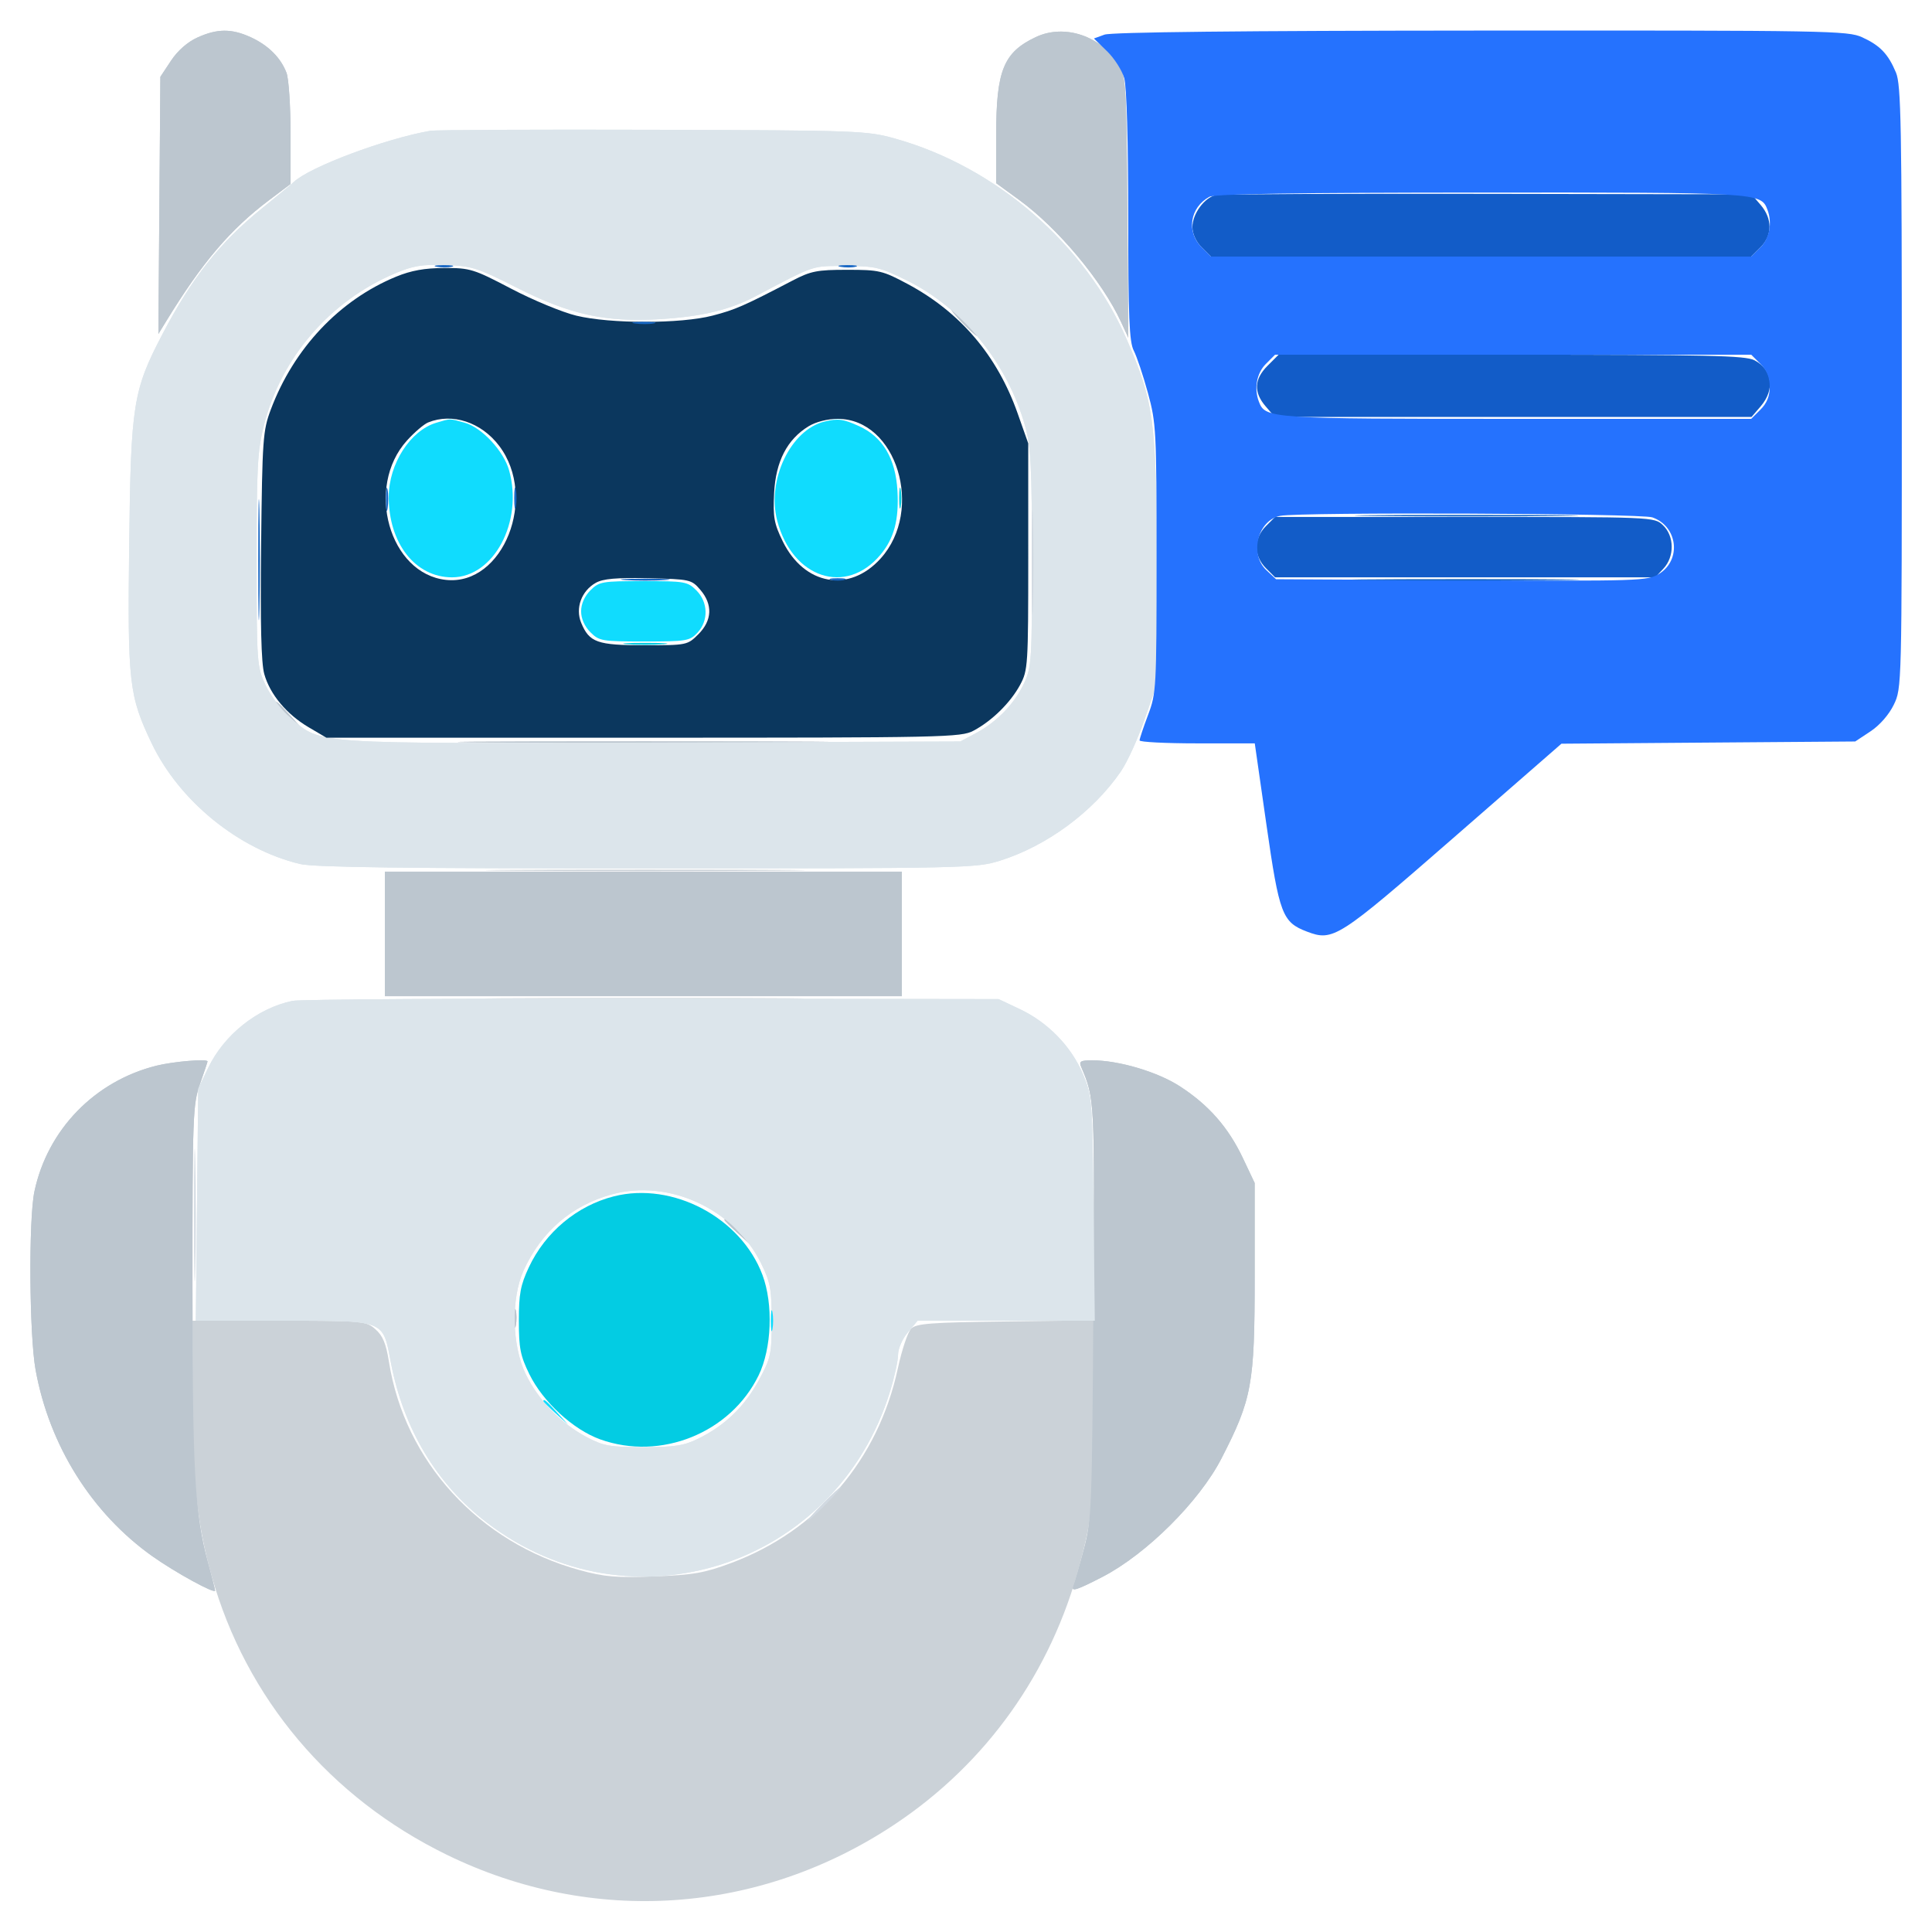
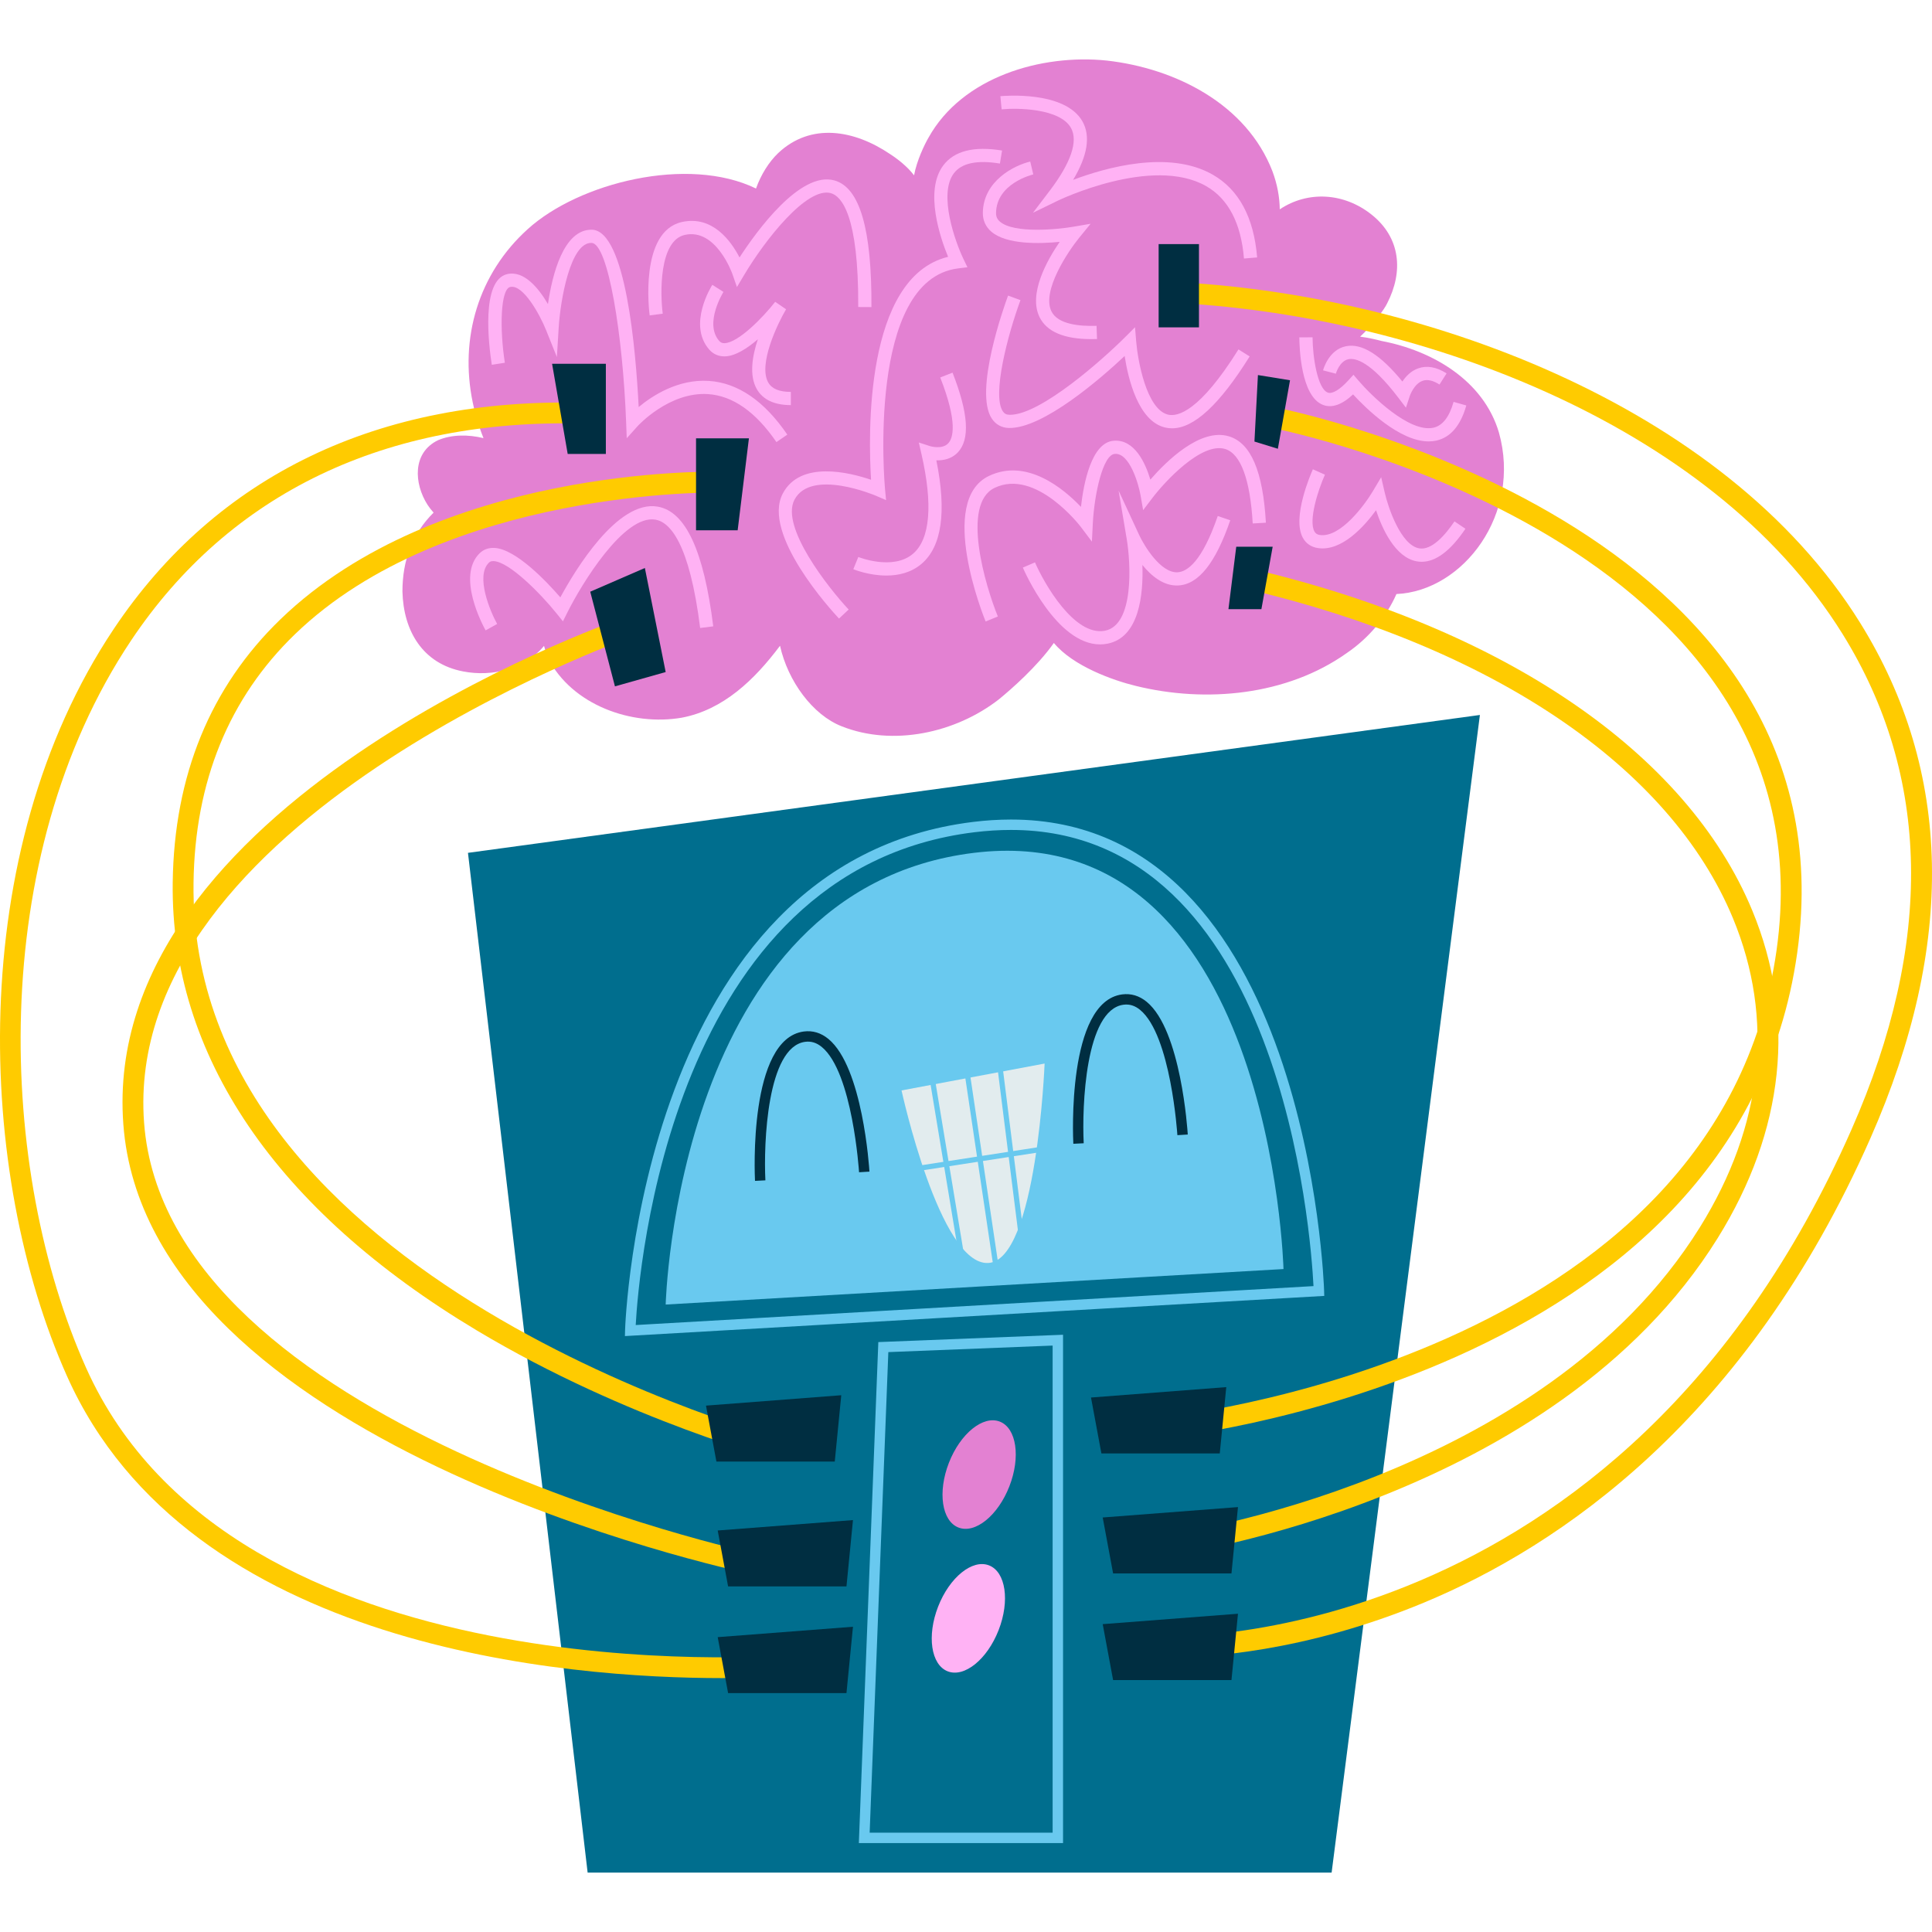
- <svg xmlns="http://www.w3.org/2000/svg" width="512" height="512" viewBox="0 0 512 512" version="1.1">
-   <path d="M 52.316 9.943 C 49.685 11.138, 47.087 13.422, 45.316 16.096 L 42.500 20.350 42.237 54.425 L 41.975 88.500 44.116 85 C 53.535 69.602, 61.037 60.780, 71.250 53.089 L 77 48.760 77 35.445 C 77 28.122, 76.520 20.863, 75.933 19.315 C 74.417 15.312, 71.128 12.026, 66.500 9.890 C 61.410 7.541, 57.576 7.555, 52.316 9.943 M 274.500 9.826 C 265.941 13.874, 264 18.664, 264 35.742 L 264 48.548 270.077 52.974 C 280.378 60.475, 292.118 74.531, 297.077 85.300 L 299.011 89.500 298.755 55 C 298.516 22.644, 298.377 20.297, 296.521 17.227 C 291.859 9.518, 282.091 6.235, 274.500 9.826 M 255 85.500 C 256.866 87.425, 258.617 89, 258.892 89 C 259.167 89, 257.866 87.425, 256 85.500 C 254.134 83.575, 252.383 82, 252.108 82 C 251.833 82, 253.134 83.575, 255 85.500 M 73 186.313 C 73 186.485, 74.463 187.948, 76.250 189.563 L 79.500 192.500 76.563 189.250 C 73.825 186.221, 73 185.540, 73 186.313 M 130.824 196.750 C 153.003 196.900, 189.003 196.900, 210.824 196.750 C 232.646 196.599, 214.500 196.476, 170.500 196.477 C 126.500 196.477, 108.646 196.600, 130.824 196.750 M 102 247.500 L 102 264 170.500 264 L 239 264 239 247.500 L 239 231 170.500 231 L 102 231 102 247.500 M 41.500 282.411 C 25.094 286.483, 12.564 299.401, 9.115 315.799 C 7.562 323.183, 7.765 353.816, 9.428 363 C 13.065 383.088, 24.314 401.035, 40.430 412.458 C 46.449 416.725, 57 422.500, 57 421.528 C 57 421.250, 56.111 417.755, 55.024 413.761 C 51.639 401.323, 51.017 390.002, 51.008 340.725 C 51 295.502, 51.107 292.646, 53 287.260 C 54.100 284.130, 55 281.441, 55 281.285 C 55 280.549, 45.965 281.303, 41.500 282.411 M 286.528 282.750 C 290.123 291.234, 290.116 291.084, 289.745 347.420 C 289.401 399.731, 289.276 402.902, 287.261 410.500 C 286.094 414.900, 284.812 419.347, 284.412 420.383 C 283.830 421.889, 285.365 421.398, 292.092 417.926 C 303.780 411.893, 317.820 397.934, 323.700 386.500 C 331.786 370.776, 332.500 366.880, 332.500 338.500 L 332.500 313.500 329.362 306.877 C 325.513 298.754, 320.326 292.845, 312.702 287.900 C 306.760 284.045, 296.496 281, 289.446 281 C 286.344 281, 285.899 281.267, 286.528 282.750 M 192 323.313 C 192 323.485, 193.463 324.948, 195.250 326.563 L 198.500 329.500 195.563 326.250 C 192.825 323.221, 192 322.540, 192 323.313 M 136.252 349.500 C 136.263 351.700, 136.468 352.482, 136.707 351.238 C 136.946 349.994, 136.937 348.194, 136.687 347.238 C 136.437 346.282, 136.241 347.300, 136.252 349.500" stroke="none" fill="#bcc6cf" fill-rule="evenodd" />
-   <path d="M 136.750 230.750 C 155.587 230.902, 186.412 230.902, 205.250 230.750 C 224.087 230.597, 208.675 230.473, 171 230.473 C 133.325 230.473, 117.912 230.597, 136.750 230.750 M 136.750 264.750 C 155.587 264.902, 186.412 264.902, 205.250 264.750 C 224.087 264.597, 208.675 264.473, 171 264.473 C 133.325 264.473, 117.912 264.597, 136.750 264.750 M 51 369.039 C 51 392.260, 52.209 403.837, 56.071 417.591 C 65.181 450.035, 87.443 476.433, 118.448 491.556 C 157.052 510.387, 201.171 507.383, 237.102 483.477 C 261.457 467.273, 278.611 443.161, 286.172 414.500 C 289.261 402.791, 289.348 401.863, 289.767 376.198 L 290.196 349.896 266.632 350.198 C 246.621 350.454, 242.826 350.742, 241.467 352.102 C 240.587 352.984, 239.004 357.709, 237.949 362.602 C 232.708 386.925, 216.671 405.661, 193.773 414.212 C 186.685 416.859, 183.774 417.368, 173.445 417.765 C 163.279 418.156, 160.177 417.896, 153.646 416.104 C 126.867 408.757, 107.276 387.344, 103.061 360.812 C 102.301 356.033, 101.430 353.954, 99.473 352.250 C 96.954 350.057, 96.306 350, 73.944 350 L 51 350 51 369.039" stroke="none" fill="#cbd2d8" fill-rule="evenodd" />
-   <path d="M 238.272 132 C 238.272 134.475, 238.467 135.488, 238.706 134.250 C 238.944 133.012, 238.944 130.988, 238.706 129.750 C 238.467 128.512, 238.272 129.525, 238.272 132 M 166.250 170.735 C 168.863 170.941, 173.137 170.941, 175.750 170.735 C 178.363 170.529, 176.225 170.360, 171 170.360 C 165.775 170.360, 163.637 170.529, 166.250 170.735 M 162.734 317.029 C 152.954 319.487, 144.528 326.509, 140.148 335.852 C 137.935 340.573, 137.500 342.895, 137.500 350 C 137.500 357.281, 137.901 359.316, 140.294 364.190 C 143.891 371.514, 151.902 378.879, 159.067 381.449 C 175.114 387.204, 193.592 379.742, 201.037 364.500 C 204.524 357.362, 204.971 345.628, 202.053 337.853 C 196.356 322.675, 178.307 313.116, 162.734 317.029" stroke="none" fill="#03cce3" fill-rule="evenodd" />
-   <path d="M 114 34.665 C 101.993 36.769, 82.039 44.258, 77.832 48.239 C 77.100 48.933, 73.274 52.109, 69.332 55.297 C 58.270 64.242, 50.852 73.623, 43.078 88.500 C 35.259 103.462, 34.683 107.076, 34.237 144 C 33.790 180.993, 34.170 184.377, 40.202 197 C 47.503 212.278, 63.231 225.073, 79.500 228.967 C 83.186 229.849, 107.361 230.159, 171.500 230.145 C 256.206 230.127, 258.671 230.073, 265 228.090 C 277.410 224.201, 289.661 215.167, 297.009 204.487 C 298.698 202.033, 301.524 195.857, 303.290 190.762 L 306.500 181.500 306.491 148.500 C 306.480 111.621, 305.802 106.575, 298.634 90.034 C 287.699 64.800, 264.067 44.274, 237.284 36.748 C 229.733 34.627, 227.806 34.556, 173 34.394 C 141.925 34.302, 115.375 34.424, 114 34.665 M 104.689 72.447 C 87.471 79.749, 74.557 94.682, 69.978 112.585 C 68.236 119.396, 68.001 123.676, 68.010 148.410 C 68.019 175.800, 68.078 176.626, 70.374 181.556 C 71.677 184.355, 74.673 188.277, 77.087 190.343 C 85.189 197.277, 82.376 197.089, 173.103 196.778 L 254.500 196.500 258.634 194.289 C 264.228 191.297, 268.896 186.446, 271.412 181.011 C 273.377 176.767, 273.499 174.816, 273.482 148 C 273.466 124.046, 273.185 118.483, 271.720 113.124 C 267.177 96.508, 255.195 81.662, 240.447 74.380 C 233.176 70.789, 231.955 70.500, 224.041 70.500 C 214.967 70.500, 216.299 70.051, 200.160 78.548 C 193.342 82.138, 186 83.896, 175 84.572 C 160.527 85.463, 151.111 83.408, 137.062 76.293 C 126.487 70.938, 125.052 70.480, 118.062 70.241 C 111.880 70.030, 109.440 70.433, 104.689 72.447 M 77.519 265.238 C 68.226 267.168, 59.403 274.180, 55.168 283 L 52.527 288.500 52.210 319.250 L 51.893 350 74.836 350 C 102.292 350, 101.406 349.660, 103.568 361.017 C 106.916 378.612, 115.658 393.241, 128.911 403.426 C 167.177 432.834, 221.674 415.118, 235.901 368.645 C 237.056 364.874, 238 360.521, 238 358.971 C 238 357.399, 239.144 354.794, 240.589 353.077 L 243.178 350 266.656 350 L 290.134 350 289.802 320.250 C 289.478 291.177, 289.414 290.366, 286.985 284.619 C 283.899 277.318, 277.722 270.960, 270.304 267.451 L 264.633 264.768 172.851 264.634 C 122.371 264.560, 79.471 264.832, 77.519 265.238 M 162.033 316.550 C 151.444 319.495, 143.410 326.442, 138.765 336.670 C 135.392 344.097, 135.645 356.570, 139.322 364.165 C 142.646 371.031, 148.670 377.256, 155.454 380.836 C 159.944 383.205, 161.601 383.499, 170.500 383.499 C 178.858 383.500, 181.251 383.130, 185.076 381.245 C 192.109 377.779, 197.305 372.770, 201.070 365.826 C 204.292 359.884, 204.500 358.924, 204.500 350 C 204.500 341.644, 204.167 339.821, 201.730 334.858 C 194.619 320.379, 177.181 312.337, 162.033 316.550" stroke="none" fill="#dce5eb" fill-rule="evenodd" />
-   <path d="M 52.316 9.943 C 49.685 11.138, 47.087 13.422, 45.316 16.096 L 42.500 20.350 42.237 54.425 L 41.975 88.500 44.116 85 C 53.535 69.602, 61.037 60.780, 71.250 53.089 L 77 48.760 77 35.445 C 77 28.122, 76.520 20.863, 75.933 19.315 C 74.417 15.312, 71.128 12.026, 66.500 9.890 C 61.410 7.541, 57.576 7.555, 52.316 9.943 M 274.500 9.826 C 265.941 13.874, 264 18.664, 264 35.742 L 264 48.548 270.077 52.974 C 280.378 60.475, 292.118 74.531, 297.077 85.300 L 299.011 89.500 298.755 55 C 298.516 22.644, 298.377 20.297, 296.521 17.227 C 291.859 9.518, 282.091 6.235, 274.500 9.826 M 255 85.500 C 256.866 87.425, 258.617 89, 258.892 89 C 259.167 89, 257.866 87.425, 256 85.500 C 254.134 83.575, 252.383 82, 252.108 82 C 251.833 82, 253.134 83.575, 255 85.500 M 73 186.313 C 73 186.485, 74.463 187.948, 76.250 189.563 L 79.500 192.500 76.563 189.250 C 73.825 186.221, 73 185.540, 73 186.313 M 130.824 196.750 C 153.003 196.900, 189.003 196.900, 210.824 196.750 C 232.646 196.599, 214.500 196.476, 170.500 196.477 C 126.500 196.477, 108.646 196.600, 130.824 196.750 M 102 247.500 L 102 264 170.500 264 L 239 264 239 247.500 L 239 231 170.500 231 L 102 231 102 247.500 M 41.500 282.411 C 25.094 286.483, 12.564 299.401, 9.115 315.799 C 7.562 323.183, 7.765 353.816, 9.428 363 C 13.065 383.088, 24.314 401.035, 40.430 412.458 C 46.449 416.725, 57 422.500, 57 421.528 C 57 421.250, 56.111 417.755, 55.024 413.761 C 51.639 401.323, 51.017 390.002, 51.008 340.725 C 51 295.502, 51.107 292.646, 53 287.260 C 54.100 284.130, 55 281.441, 55 281.285 C 55 280.549, 45.965 281.303, 41.500 282.411 M 286.528 282.750 C 290.123 291.234, 290.116 291.084, 289.745 347.420 C 289.401 399.731, 289.276 402.902, 287.261 410.500 C 286.094 414.900, 284.812 419.347, 284.412 420.383 C 283.830 421.889, 285.365 421.398, 292.092 417.926 C 303.780 411.893, 317.820 397.934, 323.700 386.500 C 331.786 370.776, 332.500 366.880, 332.500 338.500 L 332.500 313.500 329.362 306.877 C 325.513 298.754, 320.326 292.845, 312.702 287.900 C 306.760 284.045, 296.496 281, 289.446 281 C 286.344 281, 285.899 281.267, 286.528 282.750 M 192 323.313 C 192 323.485, 193.463 324.948, 195.250 326.563 L 198.500 329.500 195.563 326.250 C 192.825 323.221, 192 322.540, 192 323.313 M 136.252 349.500 C 136.263 351.700, 136.468 352.482, 136.707 351.238 C 136.946 349.994, 136.937 348.194, 136.687 347.238 C 136.437 346.282, 136.241 347.300, 136.252 349.500" stroke="none" fill="#bcc6cf" fill-rule="evenodd" />
-   <path d="M 114 34.665 C 101.993 36.769, 82.039 44.258, 77.832 48.239 C 77.100 48.933, 73.274 52.109, 69.332 55.297 C 58.270 64.242, 50.852 73.623, 43.078 88.500 C 35.259 103.462, 34.683 107.076, 34.237 144 C 33.790 180.993, 34.170 184.377, 40.202 197 C 47.503 212.278, 63.231 225.073, 79.500 228.967 C 83.186 229.849, 107.361 230.159, 171.500 230.145 C 256.206 230.127, 258.671 230.073, 265 228.090 C 277.410 224.201, 289.661 215.167, 297.009 204.487 C 298.698 202.033, 301.524 195.857, 303.290 190.762 L 306.500 181.500 306.491 148.500 C 306.480 111.621, 305.802 106.575, 298.634 90.034 C 287.699 64.800, 264.067 44.274, 237.284 36.748 C 229.733 34.627, 227.806 34.556, 173 34.394 C 141.925 34.302, 115.375 34.424, 114 34.665 M 104.689 72.447 C 87.471 79.749, 74.557 94.682, 69.978 112.585 C 68.236 119.396, 68.001 123.676, 68.010 148.410 C 68.019 175.800, 68.078 176.626, 70.374 181.556 C 71.677 184.355, 74.673 188.277, 77.087 190.343 C 85.189 197.277, 82.376 197.089, 173.103 196.778 L 254.500 196.500 258.634 194.289 C 264.228 191.297, 268.896 186.446, 271.412 181.011 C 273.377 176.767, 273.499 174.816, 273.482 148 C 273.466 124.046, 273.185 118.483, 271.720 113.124 C 267.177 96.508, 255.195 81.662, 240.447 74.380 C 233.176 70.789, 231.955 70.500, 224.041 70.500 C 214.967 70.500, 216.299 70.051, 200.160 78.548 C 193.342 82.138, 186 83.896, 175 84.572 C 160.527 85.463, 151.111 83.408, 137.062 76.293 C 126.487 70.938, 125.052 70.480, 118.062 70.241 C 111.880 70.030, 109.440 70.433, 104.689 72.447 M 77.519 265.238 C 68.226 267.168, 59.403 274.180, 55.168 283 L 52.527 288.500 52.210 319.250 L 51.893 350 74.836 350 C 102.292 350, 101.406 349.660, 103.568 361.017 C 106.916 378.612, 115.658 393.241, 128.911 403.426 C 167.177 432.834, 221.674 415.118, 235.901 368.645 C 237.056 364.874, 238 360.521, 238 358.971 C 238 357.399, 239.144 354.794, 240.589 353.077 L 243.178 350 266.656 350 L 290.134 350 289.802 320.250 C 289.478 291.177, 289.414 290.366, 286.985 284.619 C 283.899 277.318, 277.722 270.960, 270.304 267.451 L 264.633 264.768 172.851 264.634 C 122.371 264.560, 79.471 264.832, 77.519 265.238 M 162.033 316.550 C 151.444 319.495, 143.410 326.442, 138.765 336.670 C 135.392 344.097, 135.645 356.570, 139.322 364.165 C 142.646 371.031, 148.670 377.256, 155.454 380.836 C 159.944 383.205, 161.601 383.499, 170.500 383.499 C 178.858 383.500, 181.251 383.130, 185.076 381.245 C 192.109 377.779, 197.305 372.770, 201.070 365.826 C 204.292 359.884, 204.500 358.924, 204.500 350 C 204.500 341.644, 204.167 339.821, 201.730 334.858 C 194.619 320.379, 177.181 312.337, 162.033 316.550" stroke="none" fill="#dce5eb" fill-rule="evenodd" />
-   <path d="M 115.604 112.038 C 108.731 114.095, 103.059 122.913, 103.022 131.601 C 102.969 143.952, 110.064 153, 119.802 153 C 130.851 153, 138.707 138.290, 134.928 124.679 C 133.498 119.531, 127.685 113.285, 123.152 112.025 C 119.028 110.880, 119.478 110.879, 115.604 112.038 M 218.500 111.718 C 209.513 113.901, 203.148 127.261, 205.974 138.010 C 209.973 153.224, 224.156 157.923, 233.295 147.061 C 236.945 142.723, 238.269 137.762, 237.833 130.048 C 237.352 121.546, 233.931 115.780, 227.684 112.943 C 223.448 111.020, 222.108 110.841, 218.500 111.718 M 156.455 156.455 C 154.907 158.002, 154 160.052, 154 162 C 154 163.948, 154.907 165.998, 156.455 167.545 C 158.785 169.876, 159.510 170, 170.780 170 C 181.896 170, 182.790 169.853, 184.826 167.686 C 187.807 164.512, 187.684 159.593, 184.545 156.455 C 182.222 154.131, 181.473 154, 170.500 154 C 159.527 154, 158.778 154.131, 156.455 156.455 M 204.272 350 C 204.272 352.475, 204.467 353.488, 204.706 352.250 C 204.944 351.012, 204.944 348.988, 204.706 347.750 C 204.467 346.512, 204.272 347.525, 204.272 350 M 144 371.313 C 144 371.485, 145.463 372.948, 147.250 374.563 L 150.500 377.500 147.563 374.250 C 144.825 371.221, 144 370.540, 144 371.313" stroke="none" fill="#10dcfe" fill-rule="evenodd" />
-   <path d="M 104.976 73.320 C 89.934 79.509, 77.831 92.350, 71.754 108.568 C 69.672 114.124, 69.510 116.398, 69.197 144.470 C 68.966 165.239, 69.222 175.721, 70.032 178.614 C 71.543 184.013, 75.954 189.300, 81.824 192.751 L 86.500 195.500 170.500 195.500 C 250.504 195.500, 254.666 195.411, 258 193.638 C 262.886 191.039, 267.789 186.215, 270.338 181.500 C 272.417 177.653, 272.500 176.354, 272.497 147.500 L 272.493 117.500 269.682 109.538 C 264.277 94.225, 254.494 82.724, 240.522 75.254 C 233.899 71.714, 232.988 71.500, 224.500 71.500 C 216.536 71.500, 214.867 71.830, 210 74.369 C 197.139 81.078, 194.852 82.080, 188.832 83.644 C 180.394 85.835, 161.797 85.843, 152.748 83.658 C 149.035 82.762, 141.266 79.547, 135.483 76.514 C 125.522 71.290, 124.588 71.001, 117.734 71.024 C 112.540 71.041, 108.942 71.688, 104.976 73.320 M 113.468 111.950 C 112.351 112.403, 109.824 114.559, 107.853 116.741 C 96.692 129.095, 103.179 152.131, 118.256 153.684 C 133.377 155.242, 142.630 131.827, 132.292 118.165 C 127.540 111.884, 119.874 109.354, 113.468 111.950 M 214.290 112.965 C 208.595 116.437, 205.575 122.290, 205.151 130.675 C 204.829 137.055, 205.132 138.750, 207.438 143.463 C 213.141 155.118, 225.060 157.211, 233.367 148.015 C 245 135.140, 237.594 110.991, 222.018 111.004 C 219.299 111.006, 216.222 111.787, 214.290 112.965 M 157.888 154.455 C 154.091 156.584, 152.413 161.170, 154.016 165.040 C 156.181 170.265, 158.251 171, 170.799 171 C 182.016 171, 182.189 170.964, 185.077 168.077 C 188.740 164.414, 188.924 160.187, 185.589 156.306 C 183.240 153.573, 182.884 153.493, 171.839 153.245 C 163.357 153.055, 159.842 153.359, 157.888 154.455" stroke="none" fill="#0b375e" fill-rule="evenodd" />
-   <path d="M 322.270 51.690 C 319.218 52.297, 316 56.655, 316 60.180 C 316 61.937, 316.973 64.064, 318.455 65.545 L 320.909 68 392.500 68 L 464.091 68 466.545 65.545 C 469.724 62.367, 469.740 57.972, 466.587 54.306 L 464.174 51.500 394.337 51.373 C 355.927 51.303, 323.496 51.446, 322.270 51.690 M 335.923 96.923 C 332.348 100.498, 332.185 103.941, 335.413 107.694 L 337.827 110.500 401 110.500 L 464.173 110.500 466.587 107.694 C 470.434 103.222, 469.718 97.940, 464.928 95.463 C 462.535 94.225, 452.604 94, 400.473 94 L 338.846 94 335.923 96.923 M 335.455 139.455 C 333.907 141.002, 333 143.052, 333 145 C 333 146.948, 333.907 148.998, 335.455 150.545 L 337.909 153 388.280 153 L 438.651 153 440.826 150.686 C 443.805 147.514, 443.739 142.043, 440.686 139.174 C 438.373 137.001, 438.337 137, 388.140 137 L 337.909 137 335.455 139.455" stroke="none" fill="#125cc8" fill-rule="evenodd" />
-   <path d="M 292.700 9.179 L 289.899 10.200 293.404 13.604 C 295.331 15.475, 297.376 18.693, 297.948 20.753 C 298.571 22.996, 298.991 37.668, 298.994 57.300 C 298.999 84.096, 299.267 90.616, 300.460 92.923 C 301.264 94.477, 302.951 99.517, 304.210 104.124 C 306.396 112.120, 306.500 114.109, 306.500 148 C 306.500 182.381, 306.429 183.688, 304.250 189.465 C 303.012 192.746, 302 195.784, 302 196.215 C 302 196.647, 308.869 197, 317.263 197 L 332.527 197 335.621 218.571 C 339.024 242.292, 339.820 244.397, 346.314 246.869 C 353.310 249.531, 354.554 248.736, 385.175 222.041 L 413.796 197.089 452.723 196.794 L 491.650 196.500 495.704 193.816 C 498.144 192.200, 500.602 189.388, 501.879 186.750 C 503.986 182.397, 504 181.842, 504 102.652 C 504 33.177, 503.802 22.463, 502.462 19.254 C 500.390 14.296, 498.258 12.066, 493.500 9.881 C 489.703 8.137, 484.577 8.047, 392.500 8.101 C 329.132 8.138, 294.529 8.512, 292.700 9.179 M 320.500 52.155 C 315.329 54.983, 314.344 61.435, 318.455 65.545 L 320.909 68 392.500 68 L 464.091 68 466.545 65.545 C 468.961 63.130, 469.714 59.024, 468.379 55.545 C 466.644 51.024, 466.214 50.998, 392.300 51.030 C 343.711 51.052, 321.892 51.393, 320.500 52.155 M 335.455 96.455 C 333.039 98.870, 332.286 102.976, 333.621 106.455 C 335.340 110.933, 336.343 111, 401.996 111 L 464.091 111 466.545 108.545 C 468.240 106.851, 469 104.979, 469 102.500 C 469 100.021, 468.240 98.149, 466.545 96.455 L 464.091 94 401 94 L 337.909 94 335.455 96.455 M 339.270 136.703 C 333.332 137.850, 331.033 146.803, 335.580 151.076 L 338.160 153.500 387.330 153.762 C 434.483 154.013, 436.629 153.944, 439.655 152.084 C 445.675 148.384, 444.618 139.457, 437.881 137.108 C 434.813 136.039, 344.627 135.668, 339.270 136.703" stroke="none" fill="#2572fe" fill-rule="evenodd" />
-   <path d="M 115.762 70.707 C 117.006 70.946, 118.806 70.937, 119.762 70.687 C 120.718 70.437, 119.700 70.241, 117.500 70.252 C 115.300 70.263, 114.518 70.468, 115.762 70.707 M 222.762 70.707 C 224.006 70.946, 225.806 70.937, 226.762 70.687 C 227.718 70.437, 226.700 70.241, 224.500 70.252 C 222.300 70.263, 221.518 70.468, 222.762 70.707 M 168.264 85.718 C 169.784 85.947, 172.034 85.941, 173.264 85.704 C 174.494 85.467, 173.250 85.279, 170.500 85.286 C 167.750 85.294, 166.744 85.488, 168.264 85.718 M 68.436 148.500 C 68.436 162.800, 68.577 168.511, 68.748 161.191 C 68.919 153.871, 68.918 142.171, 68.747 135.191 C 68.575 128.211, 68.435 134.200, 68.436 148.500 M 102.286 132.500 C 102.294 135.250, 102.488 136.256, 102.718 134.736 C 102.947 133.216, 102.941 130.966, 102.704 129.736 C 102.467 128.506, 102.279 129.750, 102.286 132.500 M 136.272 132 C 136.272 134.475, 136.467 135.488, 136.706 134.250 C 136.944 133.012, 136.944 130.988, 136.706 129.750 C 136.467 128.512, 136.272 129.525, 136.272 132 M 364.819 136.749 C 378.195 136.907, 399.795 136.907, 412.819 136.749 C 425.844 136.591, 414.900 136.462, 388.500 136.462 C 362.100 136.463, 351.444 136.592, 364.819 136.749 M 165.750 153.737 C 168.637 153.939, 173.363 153.939, 176.250 153.737 C 179.137 153.535, 176.775 153.370, 171 153.370 C 165.225 153.370, 162.863 153.535, 165.750 153.737 M 220.250 153.689 C 221.213 153.941, 222.787 153.941, 223.750 153.689 C 224.713 153.438, 223.925 153.232, 222 153.232 C 220.075 153.232, 219.287 153.438, 220.250 153.689 M 363.681 153.749 C 376.980 153.906, 399.030 153.907, 412.681 153.749 C 426.331 153.592, 415.450 153.463, 388.500 153.463 C 361.550 153.463, 350.381 153.592, 363.681 153.749" stroke="none" fill="#1867c4" fill-rule="evenodd" />
-   <path d="M 273.428 149 C 273.428 161.375, 273.571 166.438, 273.747 160.250 C 273.922 154.063, 273.922 143.938, 273.747 137.750 C 273.571 131.563, 273.428 136.625, 273.428 149 M 51.441 322 C 51.441 337.675, 51.579 344.087, 51.748 336.250 C 51.917 328.412, 51.917 315.587, 51.748 307.750 C 51.579 299.912, 51.441 306.325, 51.441 322 M 218 398.500 C 215.571 400.975, 213.809 403, 214.084 403 C 214.359 403, 216.571 400.975, 219 398.500 C 221.429 396.025, 223.191 394, 222.916 394 C 222.641 394, 220.429 396.025, 218 398.500" stroke="none" fill="#d1d9e1" fill-rule="evenodd" />
+ <svg xmlns="http://www.w3.org/2000/svg" version="1.1" width="512" height="512" x="0" y="0" viewBox="0 0 512 512" style="enable-background:new 0 0 512 512" xml:space="preserve" class="">
+   <g>
+     <path d="m124.017 226.012 31.712 270.24h197.165l39.295-306.778z" style="" fill="#006e8e" data-original="#006e8e" class="" />
+     <path d="m176.411 345.718 163.73-9.405s-3.102-119.953-82.037-110.302-81.693 119.707-81.693 119.707z" style="" fill="#69c9ef" data-original="#69c9ef" class="" />
+     <path d="m165.609 354.075.038-1.497c.032-1.239 4.123-123.987 92.27-134.764a82.665 82.665 0 0 1 10.002-.628c78.838 0 82.953 123.659 82.985 124.907l.035 1.336-185.33 10.646zm102.31-134.132c-3.126 0-6.38.205-9.668.606-80.58 9.854-89.025 116.612-89.779 130.6l179.618-10.318c-.671-13.304-8.359-120.888-80.171-120.888z" style="" fill="#69c9ef" data-original="#69c9ef" class="" />
+     <path d="M200.084 312.944c-.078-1.535-1.737-37.597 12.91-39.583 2.375-.315 4.562.345 6.538 1.967 9.091 7.467 10.812 34.036 10.879 35.164l-2.752.167c-.016-.264-1.71-26.494-9.878-33.201-1.381-1.132-2.819-1.579-4.416-1.364-10.088 1.367-11.019 26.963-10.529 36.71l-2.752.14zM284.443 303.114c-.078-1.535-1.737-37.597 12.91-39.583 2.378-.311 4.562.343 6.538 1.967 9.091 7.467 10.812 34.036 10.879 35.164l-2.752.167c-.016-.264-1.71-26.494-9.878-33.201-1.381-1.132-2.819-1.581-4.416-1.364-10.088 1.367-11.019 26.963-10.529 36.71l-2.752.14z" style="" fill="#002e41" data-original="#002e41" />
+     <path d="m238.916 288.976 37.916-7.124s-2.065 52.163-14.935 52.853c-12.869.689-22.981-45.729-22.981-45.729z" style="" fill="#e2ecee" data-original="#e2ecee" />
+     <path d="m280.441 304.594-.21-1.363-11.725 1.812-3.514-27.931-1.368.173 3.519 27.968-6.859 1.06-3.912-26.285-1.363.201 3.913 26.294-7.557 1.167-4.128-24.917-1.362.226L250 307.902l-9.926 1.533.21 1.363 9.94-1.535 4.785 28.887 1.363-.226-4.783-28.872 7.535-1.165 4.502 30.251 1.363-.202-4.502-30.259 6.829-1.056 3.546 28.178 1.368-.173-3.552-28.215z" style="" fill="#69c9ef" data-original="#69c9ef" class="" />
+     <path d="M267.491 393.903c-3.024 7.753-9.064 12.636-13.489 10.909-4.424-1.726-5.558-9.412-2.531-17.163 3.027-7.753 9.064-12.638 13.492-10.91 4.424 1.728 5.557 9.412 2.528 17.164z" style="" fill="#e381d2" data-original="#e381d2" class="" />
+     <path d="M264.639 432.009c-3.024 7.753-9.064 12.635-13.489 10.909-4.427-1.726-5.561-9.412-2.534-17.163 3.027-7.753 9.067-12.639 13.491-10.912 4.428 1.729 5.559 9.413 2.532 17.166z" style="" fill="#ffb2f4" data-original="#ffb2f4" />
+     <path d="M281.715 488.439h-54.111l.054-1.433 5.106-131.339 48.952-1.946v134.718zm-51.247-2.757h48.489V356.593l-43.539 1.73-4.95 127.359z" style="" fill="#69c9ef" data-original="#69c9ef" class="" />
+     <path d="M397.227 114.611c-4.085-13.791-17.617-21.705-31.151-24.258-1.284-.35-3.42-.858-5.631-1.138 3.415-3.152 6.482-7.326 7.163-8.822 4.341-8.425 3.574-17.363-4.085-23.49-7.349-5.879-16.936-6.394-24.371-1.427-.043-3.241-.646-6.596-1.931-10.062-6.894-17.876-25.788-27.322-43.916-29.365-17.364-1.788-38.301 4.341-47.239 20.427-1.021 1.748-3.116 6.071-3.829 9.985-1.826-2.389-4.441-4.395-6.382-5.644-9.452-6.383-20.94-8.426-29.622-.256-2.459 2.348-4.575 5.722-5.882 9.398-18.002-8.76-46.902-1.578-60.507 10.773-13.02 11.747-18.129 28.853-14.555 45.963.401 2.002 1.355 5.697 2.841 9.413-4.083-.991-8.431-.979-12.032.544-6.894 3.32-6.385 11.491-2.809 17.109a16.867 16.867 0 0 0 1.618 2.086c-5.69 5.643-8.257 12.735-8.257 20.895.256 10.467 5.362 19.149 16.085 21.193 7.785 1.514 16.473-.652 21.436-6.773.417 1.528.816 2.701 1.037 3.197 6.382 12.513 22.211 18.13 35.49 15.832 11.014-2.099 19.273-10.063 26.014-19.057 2.084 9.385 8.668 18.358 16.373 21.355 13.535 5.363 30.131 1.788 41.622-7.15 3.302-2.701 10.133-8.67 14.579-14.947 5.114 6.161 15.705 9.923 21.678 11.372 18.64 4.597 40.087 2.554 55.921-8.682 5.819-3.959 10.451-9.464 13.187-15.655 17.725-.799 33.22-21.233 27.155-42.816z" style="" fill="#e381d2" data-original="#e381d2" class="" />
+     <path d="M222.344 163.924c-2.117-2.262-20.523-22.413-14.903-33.123 4.664-8.877 17.733-5.592 23.399-3.654-.722-11.45-1.839-53.674 20.412-59.085-2.041-4.956-6.358-17.446-1.279-24.222 2.884-3.851 8.13-5.175 15.587-3.948l-.571 3.455c-6.067-1.003-10.174-.131-12.215 2.592-4.177 5.574.425 18.268 2.55 22.689l1.058 2.2-2.424.296c-24.433 2.98-19.473 57.914-19.421 58.468l.283 2.949-2.72-1.176c-.172-.073-17.167-7.295-21.557 1.064-3.794 7.224 9.078 23.458 14.359 29.104l-2.558 2.391zM261.2 164.7c-.53-1.302-12.864-31.976.865-38.563 9.996-4.8 19.75 3.318 24.398 8.193.73-6.433 2.825-17.082 8.703-17.535 5.556-.413 8.413 6.021 9.689 10.307 4.22-4.851 13.238-13.784 20.846-11.462 5.803 1.771 9 9.255 9.775 22.884l-3.495.199c-.662-11.655-3.186-18.479-7.3-19.734-6.302-1.912-16.069 8.737-19.308 13.005l-2.429 3.201-.692-3.959c-.512-2.938-2.895-11.268-6.816-10.952-3.207.248-5.445 10.86-5.828 18.428l-.242 4.824-2.906-3.862c-.116-.157-11.932-15.639-22.882-10.382-8.951 4.297-2.41 26.061.864 34.084L261.2 164.7zM172.167 83.586c-.121-.905-2.809-22.196 8.537-24.748 8.149-1.821 13.053 5.099 15.277 9.391 4.5-6.925 16.077-22.949 25.138-20.416 6.719 1.868 9.932 12.849 9.821 33.57l-3.501-.019c.129-24.465-4.492-29.409-7.258-30.178-6.334-1.755-17.423 12.362-22.96 21.662l-1.923 3.229-1.236-3.551c-.043-.121-4.344-12.14-12.59-10.271-6.84 1.538-6.533 15.587-5.836 20.872l-3.469.459z" style="" fill="#ffb2f4" data-original="#ffb2f4" />
+     <path d="M209.59 107.357c-4.389 0-7.432-1.434-9.043-4.264-2.033-3.576-1.209-8.682.294-13.182-2.803 2.413-5.978 4.461-8.736 4.534-1.659.024-3.091-.586-4.169-1.822-5.747-6.614.566-16.712.837-17.139l2.954 1.878c-.051.082-5.181 8.323-1.147 12.964.39.45.8.648 1.433.618 3.611-.094 10.15-6.771 13.424-10.959l2.884 1.973c-2.241 3.775-7.454 14.621-4.729 19.405.956 1.678 2.916 2.494 5.997 2.494v3.5zM234.901 152.527c-4.583 0-8.496-1.57-8.765-1.68l1.328-3.241c.092.038 9.18 3.661 14.48-.844 4.557-3.878 5.332-13.036 2.241-26.485l-.692-3.015 2.941.959c.027.008 3.237.998 4.861-.745 1.241-1.327 2.615-5.359-2.122-17.442l3.259-1.279c4.214 10.751 4.675 17.664 1.403 21.132-1.686 1.79-3.921 2.157-5.693 2.109 2.766 13.648 1.444 22.874-3.942 27.443-2.796 2.37-6.202 3.088-9.299 3.088zM289.223 89.872c-7.201 0-11.811-1.95-13.718-5.806-3.045-6.157 1.971-15.086 5.324-19.972-5.302.526-14.062.765-18.099-2.686-1.511-1.29-2.294-3.023-2.267-5.01.108-8.434 8.264-12.573 12.562-13.583l.805 3.408c-.398.095-9.767 2.427-9.867 10.222-.013.953.318 1.683 1.04 2.301 3.74 3.197 15.277 2.056 19.405 1.348l4.624-.796-2.973 3.63c-2.968 3.622-10.082 14.198-7.414 19.588 1.707 3.45 7.435 3.984 11.951 3.831l.124 3.498c-.512.019-1.01.027-1.497.027zM291.528 170.772c-11.534 0-20.087-19.479-20.464-20.353l3.215-1.39c2.408 5.562 10.414 19.66 18.519 18.121 7.855-1.495 6.846-18.053 5.795-24.308l-2.157-12.831 5.472 11.805c1.306 2.815 5.704 10.096 10.163 9.84 2.564-.132 6.493-2.825 10.648-14.911l3.312 1.139c-3.905 11.348-8.413 16.996-13.785 17.27-3.899.197-7.142-2.535-9.501-5.437.275 7.849-.829 19.263-9.296 20.872-.648.123-1.288.183-1.921.183z" style="" fill="#ffb2f4" data-original="#ffb2f4" />
+     <path d="M329.665 68.513c-.773-9.385-4.155-15.847-10.05-19.205-14.286-8.128-39.009 3.739-39.26 3.86l-6.614 3.222 4.452-5.856c5.623-7.395 7.57-13.141 5.631-16.618-2.916-5.234-14.262-5.34-18.379-4.939l-.339-3.485c.7-.067 17.154-1.565 21.777 6.717 2.168 3.887 1.328 9.074-2.499 15.46 8.625-3.257 25.362-8.005 36.958-1.409 6.967 3.964 10.941 11.353 11.814 21.962l-3.491.291zM378.614 116.978c-7.753 0-16.661-8.79-20.04-12.455-2.933 2.747-5.607 3.685-7.974 2.774-5.881-2.262-6.248-15.3-6.261-17.89l3.501-.019c.032 5.294 1.33 13.609 4.018 14.641 1.19.464 3.191-.731 5.488-3.246l1.335-1.466 1.29 1.509c3.374 3.955 13.494 13.92 19.895 12.521 2.415-.529 4.217-2.833 5.351-6.848l3.371.953c-1.516 5.356-4.198 8.489-7.976 9.316a9.4 9.4 0 0 1-1.998.21z" style="" fill="#ffb2f4" data-original="#ffb2f4" />
+     <path d="m372.587 108.043-2.014-2.647c-7.384-9.699-11.421-10.551-13.19-10.208-2.429.486-3.363 3.81-3.371 3.844l-3.388-.886c.059-.224 1.481-5.472 6.072-6.392 4.198-.848 9.113 2.222 14.954 9.354.883-1.33 2.238-2.797 4.171-3.486 2.319-.828 4.855-.381 7.54 1.329l-1.88 2.954c-1.726-1.1-3.24-1.431-4.484-.986-2.278.813-3.361 3.93-3.369 3.961l-1.041 3.163zM310.596 113.509a7.88 7.88 0 0 1-1.882-.226c-7.096-1.729-9.751-12.948-10.672-18.939-6.229 5.881-21.603 19.261-30.686 19.078-1.904-.063-3.458-.912-4.497-2.456-4.866-7.232 3.339-30.058 4.29-32.637l3.285 1.212c-3.353 9.094-7.586 25.137-4.67 29.47.412.613.921.885 1.705.91.07.003.143.004.213.004 8.125.001 24.689-14.78 30.435-20.528l2.677-2.677.307 3.773c.401 4.919 2.701 17.991 8.442 19.389 2.547.613 8.359-.8 18.665-17.283l2.967 1.856c-7.992 12.788-14.751 19.054-20.579 19.054zM376.759 148.879c-.447 0-.891-.04-1.336-.122-5.747-1.064-9.164-8.739-10.761-13.536-3.108 4.266-9.081 10.975-15.393 10.024-1.788-.265-3.175-1.209-4.007-2.731-2.919-5.326 2.084-16.849 2.666-18.146l3.194 1.43c-1.915 4.287-4.365 12.16-2.79 15.034.307.56.741.844 1.449.949 5.491.782 11.94-8.083 14.017-11.572l2.227-3.744.983 4.244c.872 3.758 4.195 13.707 9.054 14.604 3.339.622 6.961-3.542 9.39-7.144l2.903 1.955c-3.919 5.819-7.813 8.755-11.596 8.755zM128.692 167.058c-.808-1.454-7.718-14.379-1.602-20.423 1.037-1.022 2.41-1.513 3.961-1.43 5.714.325 13.858 8.967 17.445 13.106 3.824-7.066 15.118-25.878 25.787-24.051 7.397 1.264 12.218 11.643 14.738 31.728l-3.474.436c-2.828-22.541-8.009-28.056-11.854-28.713-8.361-1.43-19.642 17.209-23.291 24.51l-1.22 2.44-1.71-2.125c-4.209-5.223-12.442-13.598-16.621-13.836-.751-.039-1.08.205-1.301.425-3.603 3.559.369 12.923 2.2 16.231l-3.058 1.702zM205.758 117.157c-5.469-8.003-11.566-12.282-18.126-12.716-10.303-.659-18.568 8.39-18.651 8.48l-2.89 3.219-.164-4.321c-.856-22.821-4.739-47.331-9.153-47.443-5.609-.222-8.262 15.09-8.717 22.486l-.477 7.759-2.895-7.216c-1.624-4.046-6.078-12.137-9.474-11.354-2.585.596-2.822 11.064-1.422 20.085l-3.458.539c-.813-5.23-2.922-22.416 4.093-24.036 4.47-1.027 8.34 3.768 10.788 7.946 1.142-7.764 4.11-19.851 11.652-19.71 9.003.23 11.652 32.287 12.393 46.996 3.652-3.036 10.448-7.453 18.578-6.926 7.696.499 14.701 5.289 20.813 14.235l-2.89 1.977z" style="" fill="#ffb2f4" data-original="#ffb2f4" />
+     <path d="m307.306 381.284-.512-5.491c1.487-.139 148.647-15.081 164.013-123.97 15.312-108.517-131.425-137.947-132.909-138.232l1.04-5.415c1.535.293 153.367 30.762 137.331 144.417-15.979 113.22-167.437 128.55-168.963 128.691z" style="" fill="#ffcb00" data-original="#ffcb00" class="" />
+     <path d="m310.521 412.122-.738-5.467c.983-.132 98.844-14.097 140.729-81.45 16.739-26.915 19.769-55.201 8.763-81.802-16.642-40.223-63.814-72.092-129.414-87.438l1.255-5.37c67.355 15.755 115.922 48.813 133.254 90.699 11.714 28.312 8.542 58.335-9.172 86.824-43.273 69.582-143.667 83.867-144.677 84.004z" style="" fill="#ffcb00" data-original="#ffcb00" class="" />
+     <path d="M310.146 439.271a62.43 62.43 0 0 1-3.256-.07l.315-5.507c1.206.087 121.925 5.196 183.455-134.34 21.821-49.483 21.026-93.669-2.359-131.335C453.059 111.252 373.37 83.01 310.03 80.204l.242-5.51c64.789 2.871 146.412 31.941 182.715 90.415 24.403 39.306 25.319 85.221 2.72 136.469-32.953 74.729-82.457 108.171-118.184 123.066-31.994 13.341-58.393 14.627-67.377 14.627z" style="" fill="#ffcb00" data-original="#ffcb00" class="" />
+     <path d="M307.05 64.695h10.688v22.06H307.05zM332.441 117.015l6.207 1.911 3.219-18.153-8.502-1.379zM325.55 161.439h8.733l2.987-16.545h-9.652zM289.126 370.359l35.848-2.758-1.724 17.58h-31.367zM292.228 402.15l35.848-2.757-1.723 17.579h-31.368zM292.228 430.415l35.848-2.758-1.723 17.58h-31.368z" style="" fill="#002e41" data-original="#002e41" />
+     <path d="M191.311 444.712c-40.439 0-141.184-7.536-173.564-80.043C-6.121 311.22-9.525 226.044 30.155 166.666c27.191-40.687 70.237-61.391 124.615-59.917l-.151 5.512c-52.337-1.437-93.795 18.437-119.878 57.47C-3.826 227.447-.469 310.352 22.782 362.42c39.058 87.465 183.652 76.395 185.109 76.277l.463 5.496c-.304.026-6.705.519-17.043.519z" style="" fill="#ffcb00" data-original="#ffcb00" class="" />
+     <path d="M199.282 417.194c-6.544-1.38-160.315-34.771-166.6-119.282-6.291-84.551 127.138-132.315 132.82-134.308l1.826 5.205c-1.352.474-135.123 48.351-129.147 128.694 5.981 80.39 160.676 113.964 162.238 114.294l-1.137 5.397z" style="" fill="#ffcb00" data-original="#ffcb00" class="" />
+     <path d="M207.436 387.242c-.407-.105-41.091-10.718-81.044-34.646-53.32-31.934-81.197-72.977-80.621-118.692.358-28.351 9.969-51.835 28.567-69.798 41.681-40.262 113.224-39.148 116.267-39.09l-.121 5.515c-.719-.023-72.321-1.107-112.33 37.558-17.491 16.901-26.528 39.068-26.867 65.885-1.336 105.876 155.934 147.517 157.522 147.925l-1.373 5.343z" style="" fill="#ffcb00" data-original="#ffcb00" class="" />
+     <path d="m187.096 372.506 35.848-2.757-1.723 17.579h-31.367zM190.199 405.597l35.848-2.758-1.724 17.58h-31.367zM190.199 433.862l35.848-2.758-1.724 17.58h-31.367zM184.457 140.527v-24.358h14.014l-2.984 24.358zM150.446 120.305l-4.137-23.898h14.249v23.898zM156.419 156.806l14.477-6.282 5.515 27.575-13.443 3.792z" style="" fill="#002e41" data-original="#002e41" />
+   </g>
</svg>
